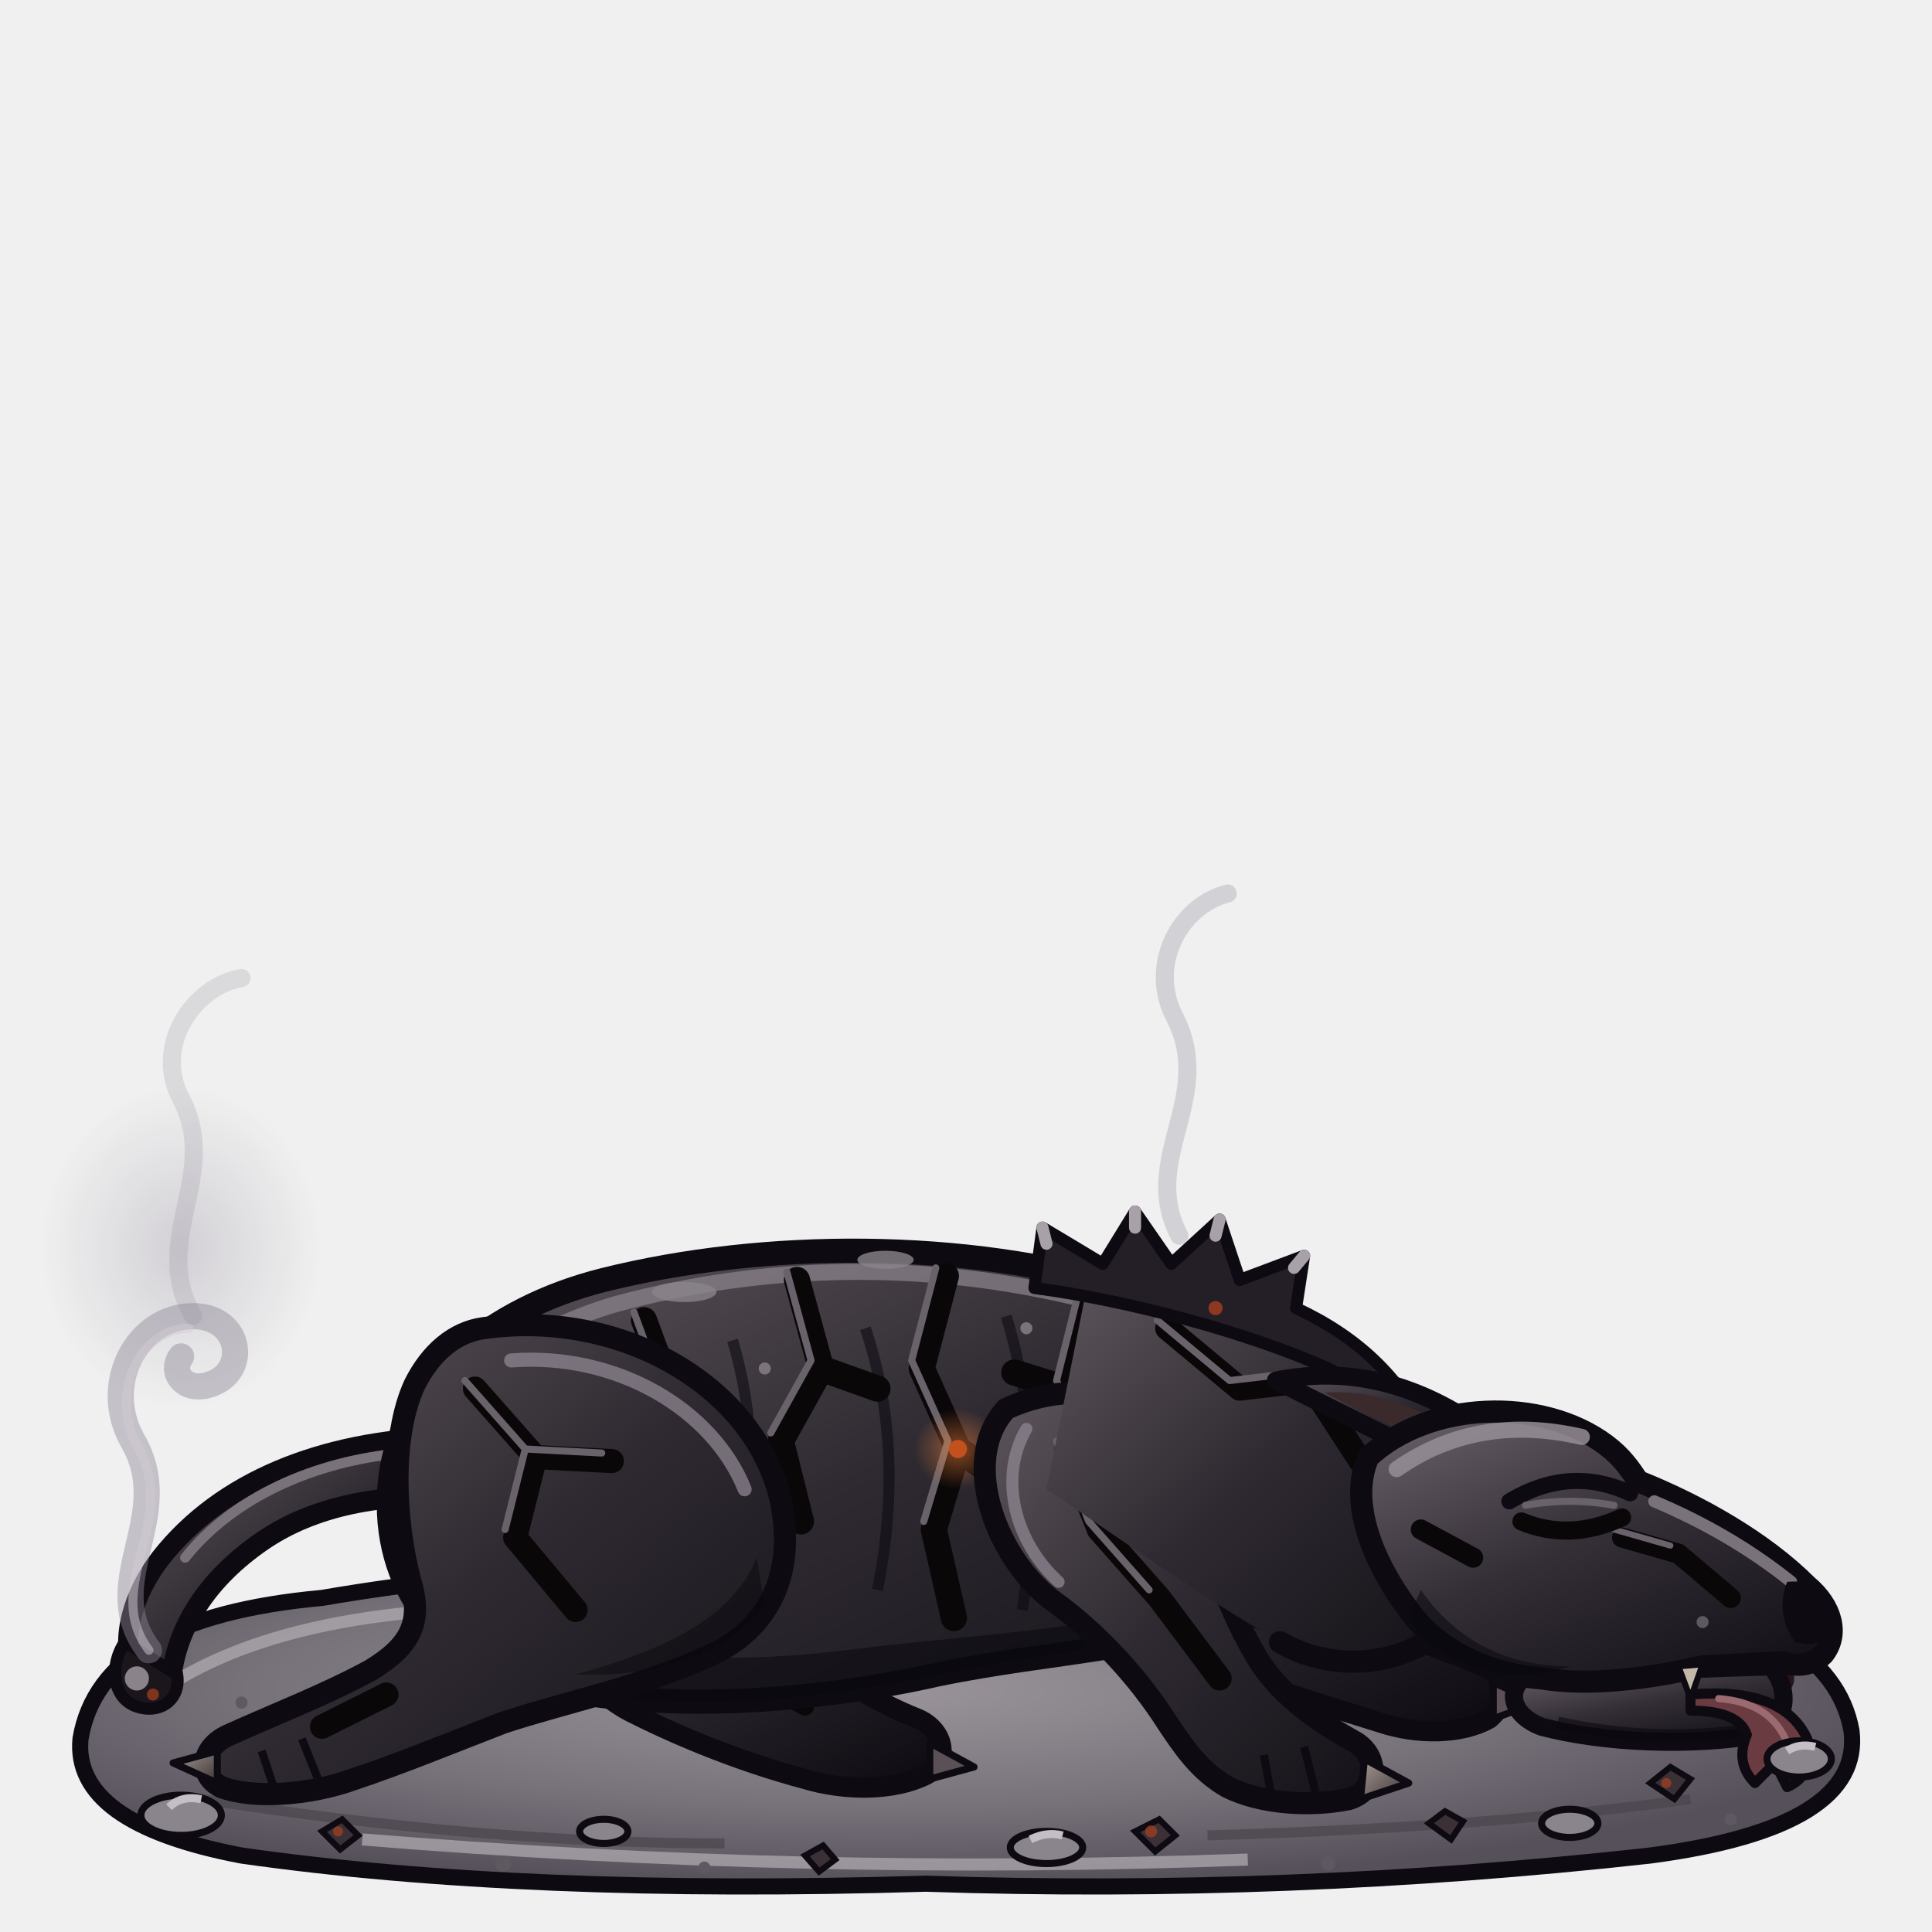
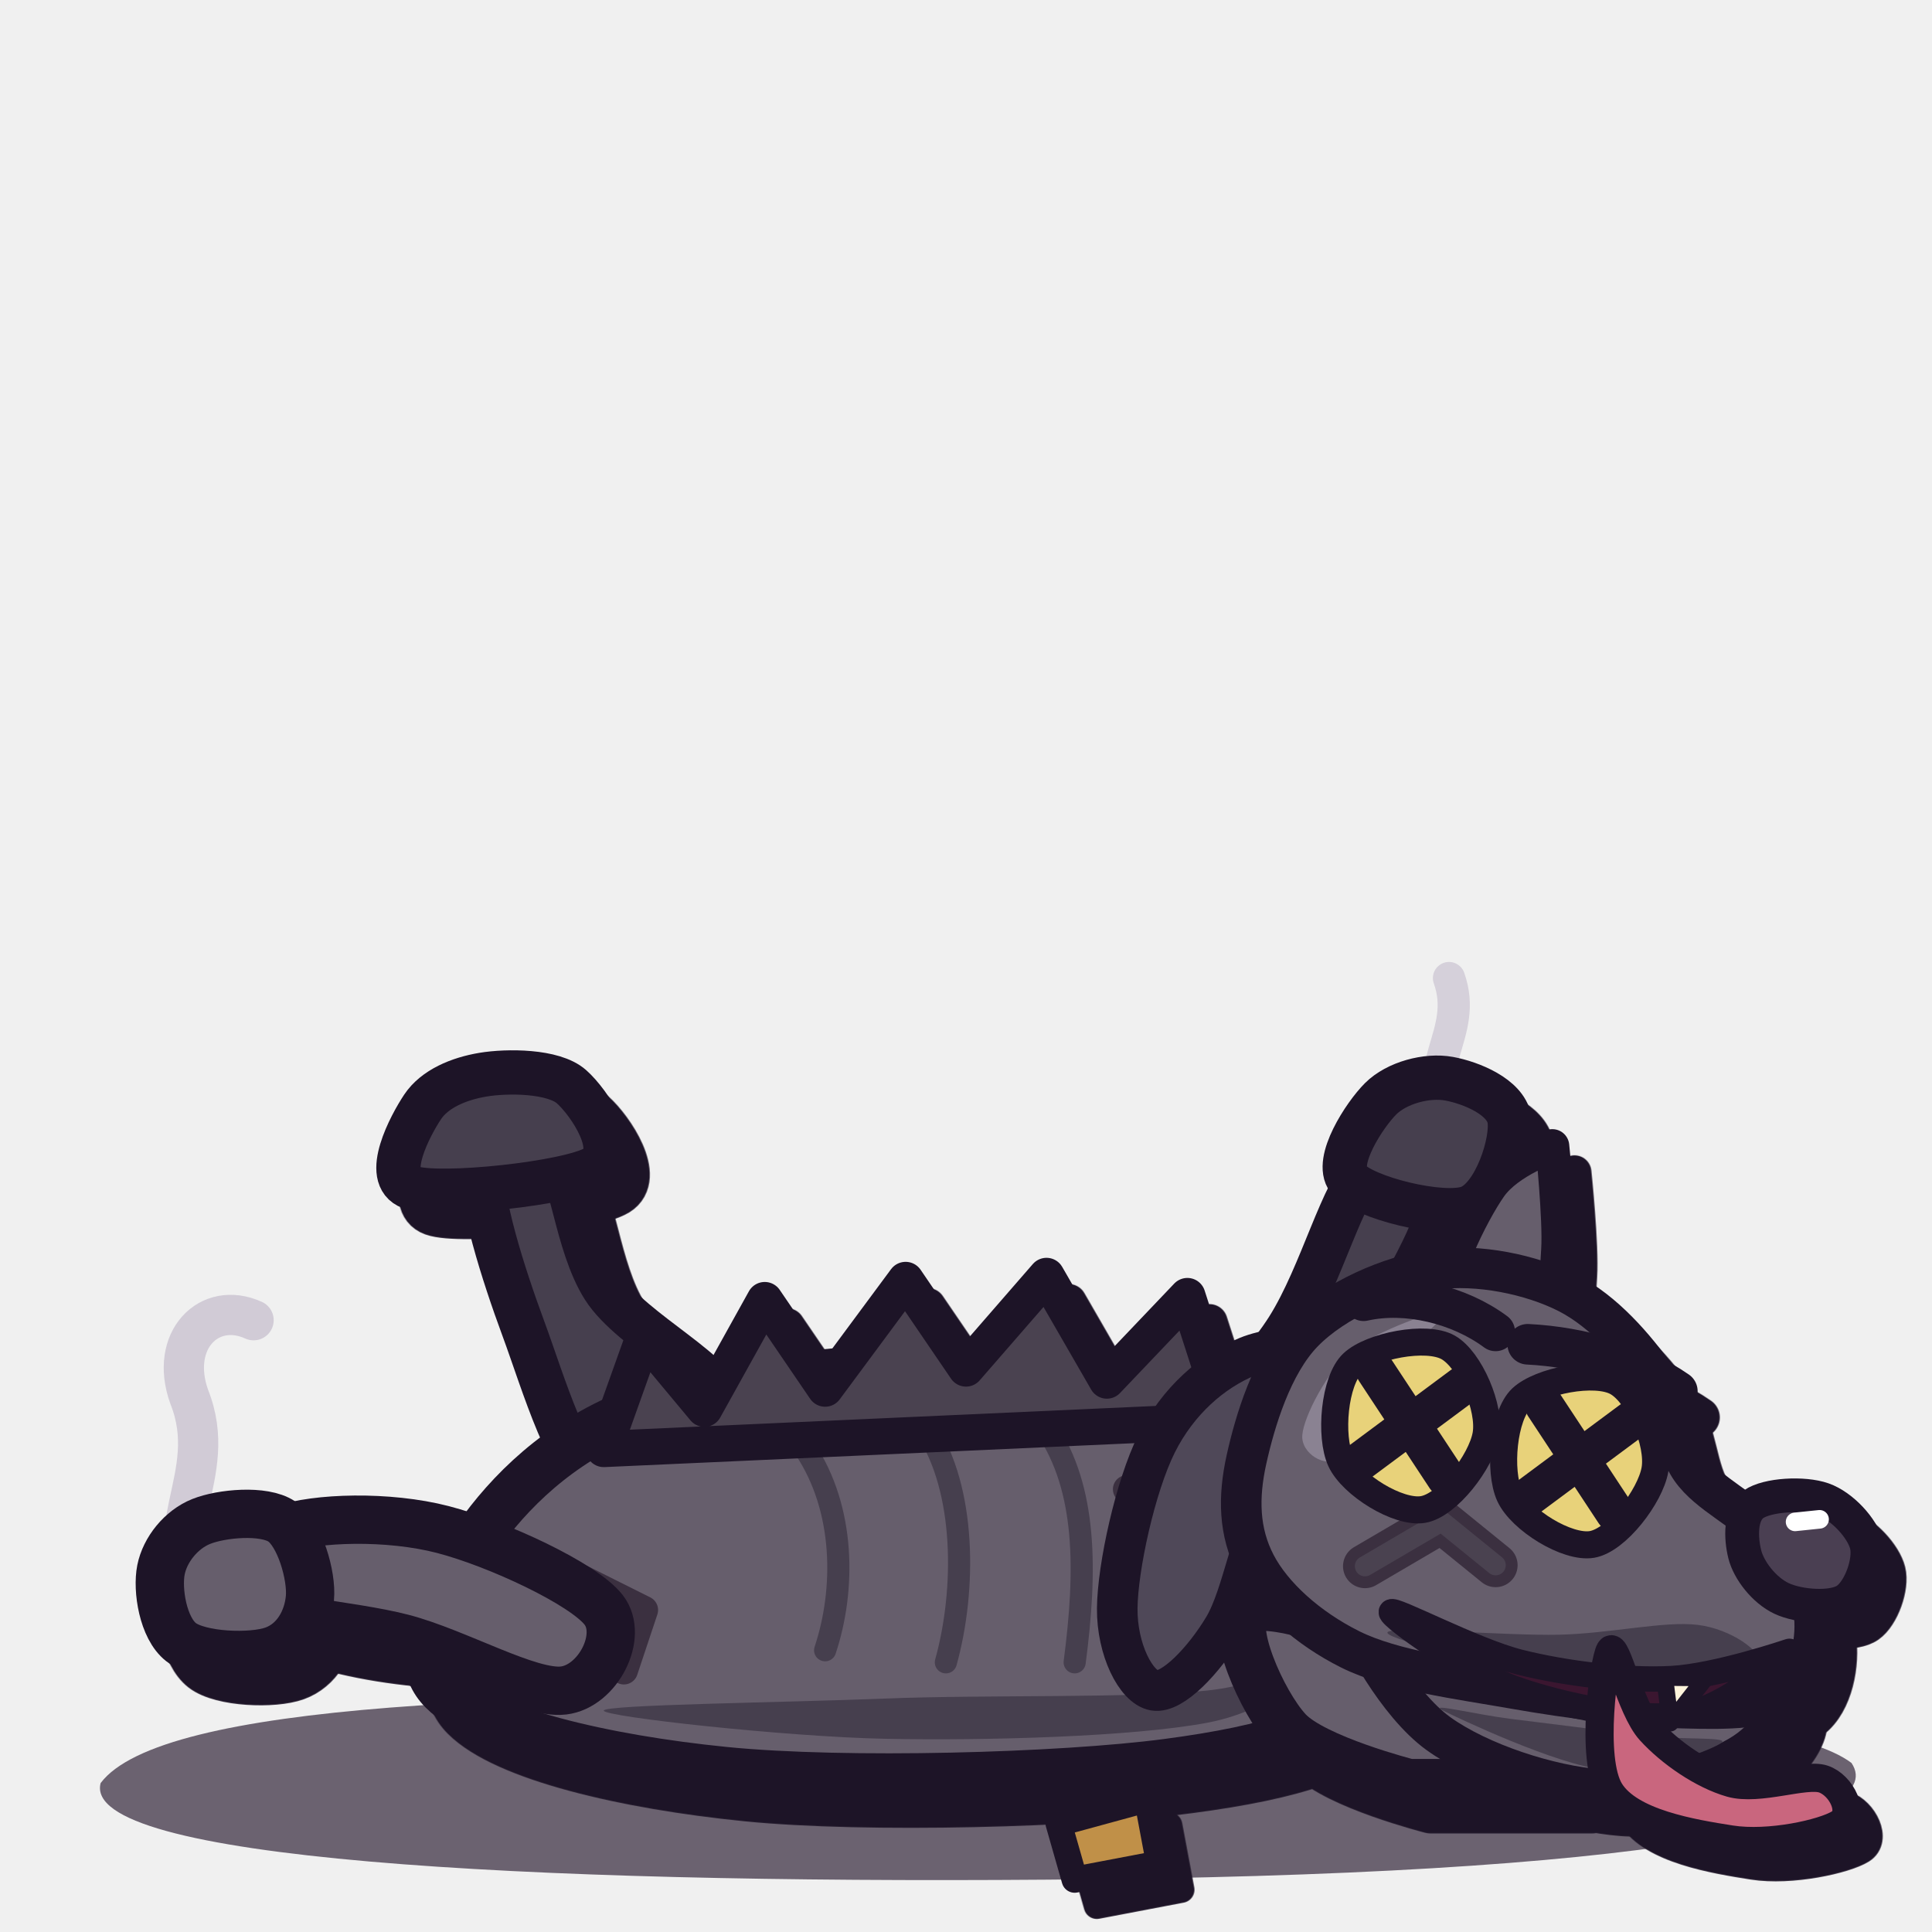
<svg xmlns="http://www.w3.org/2000/svg" viewBox="0 0 96 96" width="96" height="96">
  <defs>
-     <linearGradient id="phd-hide" x1="0" y1="0" x2="1" y2="1">
-       <stop offset="0" stop-color="#5e565c" />
-       <stop offset="0.5" stop-color="#2f2a31" />
-       <stop offset="1" stop-color="#141218" />
-     </linearGradient>
-     <linearGradient id="phd-hide-dark" x1="0" y1="0" x2="1" y2="1">
-       <stop offset="0" stop-color="#3a343c" />
-       <stop offset="1" stop-color="#0c0a10" />
-     </linearGradient>
-     <linearGradient id="phd-head" x1="0.1" y1="0" x2="0.8" y2="1">
-       <stop offset="0" stop-color="#686068" />
-       <stop offset="0.5" stop-color="#342e36" />
-       <stop offset="1" stop-color="#141218" />
-     </linearGradient>
-     <linearGradient id="phd-claw" x1="0" y1="0" x2="1" y2="1">
-       <stop offset="0" stop-color="#a89c94" />
-       <stop offset="1" stop-color="#3a3236" />
-     </linearGradient>
-     <radialGradient id="phd-ash" cx="0.45" cy="0.4" r="0.6">
-       <stop offset="0" stop-color="#9a949a" />
-       <stop offset="0.6" stop-color="#77717a" />
-       <stop offset="1" stop-color="#55505a" />
-     </radialGradient>
-     <radialGradient id="phd-smoke" cx="0.5" cy="0.5" r="0.5">
-       <stop offset="0" stop-color="#9a94a2" stop-opacity="0.35" />
-       <stop offset="1" stop-color="#9a94a2" stop-opacity="0" />
-     </radialGradient>
-     <radialGradient id="phd-shadow" cx="0.5" cy="0.5" r="0.5">
-       <stop offset="0" stop-color="#0d0a12" stop-opacity="0.5" />
-       <stop offset="0.65" stop-color="#0d0a12" stop-opacity="0.28" />
-       <stop offset="1" stop-color="#0d0a12" stop-opacity="0" />
-     </radialGradient>
-     <radialGradient id="phd-ember" cx="0.5" cy="0.5" r="0.5">
-       <stop offset="0" stop-color="#ff8a3d" stop-opacity="0.5" />
-       <stop offset="1" stop-color="#ff8a3d" stop-opacity="0" />
-     </radialGradient>
+     <filter id="phd-ink" x="-6%" y="-6%" width="116%" height="116%" color-interpolation-filters="sRGB">
+       <feFlood flood-color="#1d1427" />
+       <feComposite in2="SourceAlpha" operator="in" />
+       <feOffset dx="1.1" dy="1.3" />
+       <feMerge>
+         <feMergeNode />
+         <feMergeNode in="SourceGraphic" />
+       </feMerge>
+     </filter>
  </defs>
-   <ellipse cx="48" cy="88.4" rx="44" ry="5.4" fill="url(#phd-shadow)" />
-   <path d="M4 86.4 Q5 80.4 16 79.4 Q30 77 48 77.8 Q66 76.8 80 78.8 Q91 80.4 92 86 Q92.6 90.8 82 92.2 Q64 94.2 46 93.6 Q26 94.2 12 92.2 Q3.6 90.6 4 86.4 Z" fill="url(#phd-ash)" stroke="#0d0a12" stroke-width="0.8" stroke-linejoin="round" />
-   <path d="M8 84 Q13 80.6 22 80 M72 79.6 Q84 80.4 88.6 83.4 M18 91.4 Q40 93.2 62 92.4" fill="none" stroke="#b4aeb4" stroke-width="0.6" opacity="0.7" />
-   <path d="M10 89.4 Q24 91.6 36 91.6 M60 91.2 Q74 90.8 84 89.4" fill="none" stroke="#4a454c" stroke-width="0.5" opacity="0.7" />
-   <path d="M22 71.4 C16 71.6 11 73.6 8 77.4 C6.6 79.2 6 81.4 6.6 83 C7 84 8.4 83.8 8.6 82.8 C9 80.6 10.4 78.4 13 76.6 C15.6 74.8 19 74.2 22.6 74.4 Z" fill="url(#phd-hide)" stroke="#0d0a12" stroke-width="1" stroke-linejoin="round" />
-   <path d="M20 72.2 C15.6 72.6 11.6 74.4 9.2 77.4" fill="none" stroke="#7a727a" stroke-width="0.5" stroke-linecap="round" />
-   <path d="M6.2 81.6 C5.4 82.8 5.6 84.4 6.8 84.8 C8 85.2 9 84.4 8.8 83.2 Z" fill="#1a161c" stroke="#0d0a12" stroke-width="0.6" />
-   <circle cx="6.8" cy="83.4" r="0.6" fill="#8a848a" />
-   <circle cx="7.6" cy="84.2" r="0.3" fill="#a8401e" opacity="0.7" />
-   <ellipse cx="9" cy="62" rx="7" ry="8" fill="url(#phd-smoke)" />
-   <g fill="none" stroke-linecap="round">
-     <path d="M7.4 82 C4.8 78.6 8.8 75.4 6.6 71.6 C5 68.8 6.8 65.4 9.6 65.4 C12 65.4 12.4 68.2 10.4 68.8 C9.2 69.2 8.4 68.2 9 67.4" stroke="#8e8896" stroke-width="1.3" opacity="0.45" />
-     <path d="M7.4 82 C5 78.8 9 75.6 6.8 71.8 C5.4 69.2 7 66 9.4 66" stroke="#d2ccd4" stroke-width="0.45" opacity="0.5" />
-     <path d="M9.6 65.4 C7.4 61.6 11 58.4 9 54.6 C7.6 52 9.6 49 12 48.6" stroke="#8e8896" stroke-width="0.9" opacity="0.22" />
-   </g>
-   <path d="M30 80 C33.6 79.4 37 80.2 39.6 82 C41.6 83.4 43.6 84.6 45.6 85.4 C47 86 47.2 87.6 46 88.2 C44.4 89 42 89 40 88.4 C37 87.6 34 86.4 31.6 85.2 C28.6 83.8 27.6 80.8 30 80 Z" fill="url(#phd-hide-dark)" stroke="#0d0a12" stroke-width="1" stroke-linejoin="round" />
-   <path d="M46.2 86.6 L48.4 87.8 L46.2 88.4 Z" fill="#5a5056" stroke="#0d0a12" stroke-width="0.35" stroke-linejoin="round" />
-   <path d="M56 76 C60 75.6 64 77.4 67 79.6 C69 81 71.4 82 73.4 82.6 C74.8 83 75 84.6 74 85.4 C72.6 86.2 70.4 86.2 68.6 85.6 C65.4 84.6 61.4 83.4 58.4 82 C55 80.6 53.6 77 56 76 Z" fill="url(#phd-hide-dark)" stroke="#0d0a12" stroke-width="1" stroke-linejoin="round" />
-   <path d="M74.2 83.6 L76.4 84.6 L74.2 85.4 Z" fill="#5a5056" stroke="#0d0a12" stroke-width="0.35" stroke-linejoin="round" />
-   <path d="M60 79.6 L64 81 L68 82.6 M36 82.6 L40 84.8" fill="none" stroke="#0a0709" stroke-width="0.9" stroke-linecap="round" />
-   <path d="M56 64 C48 61.6 38 61.6 30 63.6 C24.4 65 20 68.6 19.4 73.4 C18.8 78.4 21.6 82.4 26.4 83.6 C32.4 85.2 40.4 84.6 46.6 83.2 C52.4 82 57.6 82 61.4 80 C65.6 77.6 67 73.2 65.4 69.4 C64.2 66.6 60.4 64.8 56 64 Z" fill="url(#phd-hide)" stroke="#0d0a12" stroke-width="1.2" stroke-linejoin="round" />
-   <path d="M22 78.6 C26 82 34 83 42 82 C50 81 56 81 61 78.6 C58 82 52.4 82 46.6 83.2 C40.4 84.6 32.4 85.2 26.4 83.6 C24.2 83 22.8 81 22 78.6 Z" fill="#0a080e" opacity="0.55" />
-   <path d="M43 66 Q45 72 43.6 79 M50 65.4 Q52 72 50.8 80 M36.4 66.6 Q38 72 36.8 78" fill="none" stroke="#0d0a12" stroke-width="0.55" opacity="0.6" />
-   <path d="M54 64.6 C46 62.6 38 62.8 30.6 64.8 C25.8 66.2 22.4 69 21.2 72.4" fill="none" stroke="#8e8690" stroke-width="0.8" stroke-linecap="round" opacity="0.7" />
-   <g fill="none" stroke-linecap="round" stroke-linejoin="round">
-     <path d="M54 65 L53 69 L54.6 72.6 L53.2 76.4 L54.6 80 M47 63.4 L45.8 68 L47.6 72 L46.4 76 L47.4 80.4 M39.6 63.6 L40.8 68 L38.8 71.6 L39.8 75.6 M47.6 72 L50.4 74 M40.8 68 L43.6 69 M53 69 L50.4 68.2 M32 65.6 L33.4 69.4 L31.4 72" stroke="#0a0709" stroke-width="1.3" />
-     <path d="M54 65 L53 69 L54.6 72.6 L53.2 76.4 M47 63.4 L45.8 68 L47.6 72 L46.4 76 M39.6 63.6 L40.8 68 L38.8 71.6 M32 65.6 L33.4 69.4" stroke="#6a626a" stroke-width="0.35" transform="translate(-0.5 -0.4)" />
-   </g>
-   <ellipse cx="47.6" cy="72" rx="2.2" ry="2" fill="url(#phd-ember)" />
-   <circle cx="47.6" cy="72" r="0.45" fill="#c4501e" />
-   <g fill="#8a848a" opacity="0.8">
-     <ellipse cx="34" cy="64.2" rx="1.6" ry="0.5" />
-     <ellipse cx="44" cy="62.6" rx="1.4" ry="0.45" />
-     <ellipse cx="27" cy="66.6" rx="1" ry="0.4" />
-     <circle cx="38" cy="68" r="0.3" />
-     <circle cx="51" cy="66" r="0.3" />
-     <circle cx="30" cy="70" r="0.25" />
-   </g>
-   <path d="M24 66 C31 65 37.6 69 38.8 74.6 C39.6 78.4 38 81 35.4 82.2 C32 83.8 28 84.6 25 85.6 C22.4 86.6 20 87.6 17.6 88.4 C15.4 89.2 12.6 89.4 11 88.8 C9.8 88.2 10 86.8 11.4 86.2 C13.6 85.2 16.2 84.2 18.4 83 C20.4 81.8 21 80.6 20.4 78.6 C19.6 75.6 19.4 71.4 20.6 68.8 C21.4 67.2 22.6 66.2 24 66 Z" fill="url(#phd-hide)" stroke="#0d0a12" stroke-width="1.1" stroke-linejoin="round" />
-   <path d="M25.4 67.6 C30.6 67.2 35.4 70 37 74" fill="none" stroke="#8e8690" stroke-width="0.7" stroke-linecap="round" opacity="0.75" />
-   <path d="M37.6 77.4 C36.4 80.4 33 82 28.6 83.2 C32 83.4 36 82.4 38 79.8 Z" fill="#0a080e" opacity="0.5" />
-   <path d="M13 87 L13.6 88.8 M15 86.4 L15.8 88.4" stroke="#0d0a12" stroke-width="0.4" />
-   <path d="M10.8 87 L8.6 87.6 L10.8 88.6 Z" fill="url(#phd-claw)" stroke="#0d0a12" stroke-width="0.35" stroke-linejoin="round" />
-   <g fill="none" stroke-linecap="round" stroke-linejoin="round">
-     <path d="M23.6 69 L26.6 72.4 L25.6 76.4 L28.6 80 M26.6 72.4 L30.4 72.6 M19.2 84.2 L16 85.8" stroke="#0a0709" stroke-width="1.2" />
-     <path d="M23.6 69 L26.6 72.4 L25.6 76.4 M26.6 72.4 L30.4 72.6" stroke="#6a626a" stroke-width="0.35" transform="translate(-0.5 -0.4)" />
-   </g>
-   <path d="M50 70 C54.4 68 58.6 70 59.4 74 C60 77 61 80 62.6 82.6 C63.8 84.4 65.6 85.6 67.4 86.6 C68.6 87.4 68.4 89 67 89.4 C65 89.8 62.6 89.6 61 88.8 C59.6 88 58.8 86.8 58 85.6 C56.6 83.4 54.6 81.2 52.4 79.6 C49.6 77.6 47.6 72.6 50 70 Z" fill="url(#phd-hide)" stroke="#0d0a12" stroke-width="1.1" stroke-linejoin="round" />
-   <path d="M51 71 C49.6 73.4 50.4 76.6 52.6 78.6" fill="none" stroke="#8e8690" stroke-width="0.6" stroke-linecap="round" opacity="0.75" />
-   <path d="M62.8 87.2 L63.2 89.4 M64.8 86.8 L65.4 89.2" stroke="#0d0a12" stroke-width="0.4" />
-   <path d="M67.8 87.4 L70 88.6 L67.6 89.4 Z" fill="url(#phd-claw)" stroke="#0d0a12" stroke-width="0.35" stroke-linejoin="round" />
-   <g fill="none" stroke-linecap="round" stroke-linejoin="round">
-     <path d="M53 72 L54.6 76 L57.6 79.4 L60.6 83.4" stroke="#0a0709" stroke-width="1.2" />
-     <path d="M53 72 L54.6 76 L57.6 79.4" stroke="#6a626a" stroke-width="0.35" transform="translate(-0.5 -0.4)" />
-   </g>
-   <path d="M54 64 C60 63.4 66 65.6 70 70.4 L72 80.8 C69.4 83 65.6 83 62.6 81 C58.6 78.6 55 76 52 74 Z" fill="url(#phd-hide)" />
-   <path d="M58 63.8 C63 64.2 67 66.6 70 70.4 M72 80.8 C69.4 83 66 83 63.6 81.6" fill="none" stroke="#0d0a12" stroke-width="1.1" stroke-linecap="round" stroke-linejoin="round" />
-   <g fill="none" stroke-linecap="round" stroke-linejoin="round">
-     <path d="M58 66 L61.6 69 L65 68.6 L67.6 72.6" stroke="#0a0709" stroke-width="1.2" />
-     <path d="M58 66 L61.6 69 L65 68.6" stroke="#6a626a" stroke-width="0.35" transform="translate(-0.5 -0.4)" />
-   </g>
-   <path d="M71 71.4 C69.6 68.4 67.4 66.4 64.4 65 L64.8 62.4 L61.6 63.6 L60.6 60.6 L58.2 62.8 L56.4 60.2 L54.8 62.8 L51.8 61 L51.4 64 C56 64.6 62 66.2 66 68 C68.4 69.2 70 70.4 71 71.4 Z" fill="#241f27" stroke="#0d0a12" stroke-width="0.6" stroke-linejoin="round" />
-   <path d="M64.8 62.4 l-0.5 0.6 M60.6 60.6 l-0.2 0.8 M56.4 60.2 l0 0.8 M51.8 61 l0.2 0.8" stroke="#a8a2a8" stroke-width="0.6" stroke-linecap="round" />
-   <circle cx="60.4" cy="65" r="0.35" fill="#a8401e" opacity="0.8" />
-   <path d="M58.6 61.4 C56.6 57.6 60.4 54.6 58.4 50.6 C57 48 58.6 45 61 44.4" fill="none" stroke="#8e8896" stroke-width="0.9" stroke-linecap="round" opacity="0.3" />
-   <path d="M70.6 72.2 L63.4 68.6 Q68.4 67.6 73 70.6 Z" fill="url(#phd-hide)" stroke="#0d0a12" stroke-width="0.9" stroke-linejoin="round" />
-   <path d="M69.8 71.2 L65.8 69.2 Q68.6 69 71.4 70.6 Z" fill="#3a2a2c" />
-   <path d="M75 82.6 L88.6 82.4 Q89.8 83.6 88.4 84.4 L76.4 84.6 Z" fill="#2a1416" />
-   <path d="M76 83.2 L88 82.8 C89 84 88.8 85.6 87.4 86.2 C84 86.8 79.6 86.6 76.6 85.8 C75 85.2 74.8 83.8 76 83.2 Z" fill="url(#phd-head)" stroke="#0d0a12" stroke-width="0.9" stroke-linejoin="round" />
-   <path d="M77.4 85.6 Q82 86.6 86.6 86" fill="none" stroke="#0a080e" stroke-width="0.6" opacity="0.6" />
-   <path d="M84 84.2 Q88.6 83.8 89.8 86.4 Q90.2 88.2 88.8 88.8 L88.2 87.6 L87.2 88.6 Q86.2 87.6 86.8 86.2 Q86.4 85 84 85 Z" fill="#6a3c42" stroke="#0d0a12" stroke-width="0.5" stroke-linejoin="round" />
-   <path d="M85.4 84.4 Q88 84.6 88.8 86.6" fill="none" stroke="#9a6a70" stroke-width="0.35" stroke-linecap="round" />
-   <path d="M68 72.4 C71 69.6 76.6 69.4 79.8 71.8 C80.6 72.4 81 73 81.4 73.6 C84.4 74.8 87.6 76.6 89.8 78.8 C91 79.8 91.4 81.2 90.6 82.2 C90 82.8 89.2 82.8 88.6 82.6 L84.6 82.8 C82 83.4 79 83.8 76.6 83.4 C74 83.2 71.4 82 70 80 C68.2 77.6 67 74.6 68 72.4 Z" fill="url(#phd-head)" stroke="#0d0a12" stroke-width="1.1" stroke-linejoin="round" />
-   <path d="M69.4 73 Q73.4 70.2 78.6 71.4" fill="none" stroke="#968e96" stroke-width="0.8" stroke-linecap="round" opacity="0.85" />
-   <path d="M82.2 74.6 Q86 76.2 89 78.6" fill="none" stroke="#7a727a" stroke-width="0.6" stroke-linecap="round" />
-   <path d="M70.6 79 C72.4 81.6 75 82.8 78 82.8 C75.2 83.8 71.6 83 70 80.4 Z" fill="#0a080e" opacity="0.55" />
-   <g fill="none" stroke-linecap="round" stroke-linejoin="round">
-     <path d="M70.6 76 L73.2 77.4 M80.6 76.4 L83.4 77.2 L86 79.4" stroke="#0a0709" stroke-width="1" />
-     <path d="M80.6 76.4 L83.4 77.2" stroke="#6a626a" stroke-width="0.3" transform="translate(-0.4 -0.4)" />
-   </g>
-   <path d="M75 74.6 Q78 72.8 81 74.2" fill="none" stroke="#0d0a12" stroke-width="0.8" stroke-linecap="round" />
-   <path d="M75.6 75.6 Q78 76.6 80.6 75.4" fill="none" stroke="#0a0709" stroke-width="0.9" stroke-linecap="round" />
-   <path d="M75.8 74.8 Q78 74.4 80.2 74.8" fill="none" stroke="#6a626a" stroke-width="0.35" stroke-linecap="round" />
-   <path d="M88.8 78.6 Q91 78.4 91.2 80.6 Q90.8 82 89.2 81.6 Q88.2 80.2 88.8 78.6 Z" fill="#0d0a12" />
-   <path d="M83.4 82.8 L84 84.4 L84.6 82.7 Z" fill="#c4b8a8" stroke="#0d0a12" stroke-width="0.3" stroke-linejoin="round" />
-   <g fill="#8a848c" stroke="#0d0a12" stroke-width="0.35">
-     <ellipse cx="9" cy="90.2" rx="2" ry="1" />
-     <ellipse cx="52" cy="91.8" rx="1.8" ry="0.8" />
-     <ellipse cx="89.4" cy="87.4" rx="1.6" ry="0.9" />
-     <ellipse cx="78" cy="90.6" rx="1.4" ry="0.7" />
-     <ellipse cx="30" cy="91" rx="1.2" ry="0.6" />
-   </g>
-   <path d="M8.4 89.8 Q9 89.2 10 89.4 M88.8 87 Q89.4 86.6 90.2 86.8 M51.2 91.4 Q52 91 52.8 91.2" fill="none" stroke="#c4bec6" stroke-width="0.4" />
-   <g fill="#3a3036" stroke="#0d0a12" stroke-width="0.3">
-     <path d="M56.4 91 l1.2 -0.6 l0.8 0.8 l-1 0.8 Z" />
-     <path d="M82 88.6 l1 -0.8 l1 0.6 l-0.8 1 Z" />
-     <path d="M16 91 l1 -0.6 l0.8 0.8 l-0.9 0.7 Z" />
-     <path d="M71 90.6 l0.8 -0.6 l0.9 0.5 l-0.6 0.9 Z" />
-     <path d="M40 92.2 l0.9 -0.5 l0.6 0.7 l-0.8 0.6 Z" />
-   </g>
-   <g fill="#a8401e" opacity="0.7">
-     <circle cx="57.2" cy="91" r="0.3" />
-     <circle cx="82.8" cy="88.6" r="0.25" />
-     <circle cx="16.8" cy="91" r="0.25" />
-   </g>
-   <g fill="#5e5860">
-     <circle cx="25" cy="92.6" r="0.4" />
-     <circle cx="35" cy="92.8" r="0.3" />
-     <circle cx="66" cy="92.6" r="0.35" />
-     <circle cx="86" cy="90.4" r="0.3" />
-     <circle cx="12" cy="84.6" r="0.3" />
-     <circle cx="84.6" cy="80.6" r="0.3" />
+   <path d="M5 88.6 C8 84.6 26 84 48 84.4 C70 84.8 88 84.6 92 87.6 C94 90.6 82 93.2 52 93.4 C26 93.6 4 92.4 5 88.6 Z" fill="#6b6270" />
+   <path d="M10 80 C7.6 76 11 73.4 9.4 69.4 C8.4 66.6 10.4 64.6 12.6 65.6" fill="none" stroke="#c9c2d0" stroke-width="2" stroke-linecap="round" opacity=".8" />
+   <path d="M72 56 C70.4 53 73 51.4 72 48.6" fill="none" stroke="#c9c2d0" stroke-width="1.6" stroke-linecap="round" opacity=".7" />
+   <g filter="url(#phd-ink)" stroke="#1d1427" stroke-width="2.4" stroke-linejoin="round" stroke-linecap="round">
+     <g fill="none">
+       <g stroke-width="5.4">
+         <path id="phd-tail" d="M24 80 C18 80 14 79 11 77" />
+       </g>
+       <use href="#phd-tail" stroke="#665e6c" stroke-width="3" />
+     </g>
+     <path d="M30 74 C28.3 73.3 27 68.7 26 66 S23.8 59.5 24 58 S26.4 56 27.4 57 S28.6 61.8 30 64 S36 68.3 36 70 S31.7 74.7 30 74 Z" fill="#463f4e" stroke-width="2.2" />
+     <path d="M20.4 59 C19 58.5 20.4 55.9 21 55 S22.8 53.6 24 53.4 S27.5 53.2 28.4 54 S30.9 57.2 29.6 58 S21.8 59.5 20.4 59 Z" fill="#463f4e" stroke-width="2.2" />
+     <path d="M58 74 C58.3 72.3 62.3 68.7 64 66 S66.7 59.1 68 58 S71.6 57.9 71.6 59.4 S69.6 64.2 68 67 S63.7 74.8 62 76 S57.7 75.7 58 74 Z" fill="#463f4e" stroke-width="2.2" />
+     <path d="M67 58.6 C66.3 57.7 67.8 55.4 68.6 54.6 S70.9 53.4 72 53.6 S74.8 54.5 75 55.6 S74.3 59.5 73 60 S67.7 59.5 67 58.6 Z" fill="#463f4e" stroke-width="2.2" />
+     <path d="M22 84 C20 82 22.3 78.3 24 76 S28.3 71.3 32 70 S41.3 68 46 68 S56.3 68.7 60 70 S66.7 73.7 68 76 S69.7 82.1 68 84 S63.3 86.9 58 87.6 S42 88.6 36 88 S24 86 22 84 Z" fill="#665e6c" />
+     <path d="M30 85 C30 85.3 39 86.3 44 86.4 S56.3 86.3 60 85.6 S66 82.3 66 82 S63.7 83.6 60 84 S49 84.2 44 84.4 S30 84.7 30 85 Z" fill="#463f4e" stroke="none" />
+     <path d="M40 72 C42 75 42 79 41 82 M46 71 C48 74 48 79 47 82.6 M52 71 C54 74 54 78 53.4 82.6" fill="none" stroke-width="1.1" stroke="#463f4e" />
+     <path d="M28 78 L32 80 L31 83 M56 74 L59 77 L63 76" fill="none" stroke-width="1.4" stroke="#3b3040" />
+     <path d="M30 80 C29 78.7 24.7 76.7 22 76 S15.7 75.4 14 76 S11 78.7 12 79.6 S17.3 80.7 20 81.4 S26.3 84.2 28 84 S31 81.3 30 80 Z" fill="#665e6c" />
+     <path d="M9 81.6 C8.1 80.9 7.8 79 8 78 S9 76 10 75.6 S13.1 75 14 75.6 S15.5 78.3 15.4 79.4 S14.7 81.6 13.6 82 S9.9 82.3 9 81.6 Z" fill="#665e6c" />
+     <path d="M62 80 C63 79.3 67.7 81 70 82 S74.7 84.9 76 86 S78 88.6 78 88.6 L70 88.6 C70 88.6 65.3 87.4 64 86 S61 80.7 62 80 Z" fill="#665e6c" />
+     <path d="M30 72 L32 66.4 L35 70 L38 64.6 L41 69 L45 63.6 L48 68 L52 63.4 L55 68.6 L59 64.4 L61 70.6 Z" fill="#4a4250" stroke-width="1.8" />
+     <g transform="translate(76 75) rotate(10) scale(.84) translate(-75 -32)">
+       <path d="M64 25 C62.7 24.3 58.9 24.8 57 26 S53.4 29.3 52.6 32 S51.6 39.6 52 42 S53.9 46.4 55 46.4 S57.6 44.1 58.4 42 S59 36 60 34 S63.9 31.5 64.6 30 S65.3 25.7 64 25 Z" fill="#4f4858" />
+       <path d="M68 21 C67.3 19.7 68.6 15.3 69.4 13.6 S72.6 10.6 72.6 10.6 C72.6 10.6 73.8 14.8 74 16.6 S74.6 20.9 73.6 21.6 S68.7 22.3 68 21 Z" fill="#665e6c" stroke-width="2" />
+       <path d="M66 40 C66.3 40.9 69.3 44.7 72 46 S79 47.9 82 47.6 S88.5 45.4 90 44 S92.7 39.9 91 39.4 S83.5 40.8 80 41 S72.3 40.8 70 40.6 S65.7 39.1 66 40 Z" fill="#665e6c" />
+       <path d="M72 44.6 C73 44.9 79.2 46.6 82 46.4 S88.3 44 88.6 43.6 S86.1 43.9 84 44 S78 44.3 76 44.4 S71 44.3 72 44.6 Z" fill="#463f4e" stroke="none" />
+       <path d="M58 32 C58.1 29.7 58.5 26.2 60 24 S64.5 19.8 67 19 S72.7 18.3 75 19 S79.5 21.5 81 23 S82.7 26.7 84 28 S87.6 29.8 89 31 S92.1 33.5 92.6 35 S93.1 38.8 92 40 S88.7 41.6 86 42 S79.3 42.6 76 42.6 S68.7 42.8 66 42 S60.9 39.7 59.6 38 S57.9 34.3 58 32 Z" fill="#665e6c" />
+       <path d="M86 37 C88 36.9 90 37.9 90 38.6 S88.3 40.5 86 41 S79 41.5 76 41.4 S67.7 41 68 40.6 S75 39.6 78 39 S84 37.1 86 37 Z" fill="#463f4e" stroke="none" />
+       <path d="M61 30 C60.9 28.9 61.8 26 63 24.6 S67.7 21.2 68 21.4 S65.8 24.4 65 26 S64.1 30.3 63.4 31 S61.1 31.1 61 30 Z" fill="#8a8292" stroke="none" />
+       <path d="M66 37 L70 33.6 L73.6 35.6" fill="none" stroke-width="2.6" stroke="#3b3040" />
+       <path d="M66 37 L70 33.6 L73.6 35.6" fill="none" stroke-width="1.2" stroke="#4a4250" />
+       <path d="M88 29.4 C88.7 28.7 90.8 28.2 92 28.4 S94.6 29.7 95 30.6 S95.1 33.3 94.4 34 S91.7 34.9 90.6 34.6 S88.4 33.3 88 32.4 S87.3 30.1 88 29.4 Z" fill="#4a3f52" stroke-width="2" />
+       <path d="M90.6 30 l1.4 -.4" stroke="#ffffff" stroke-width="1.1" />
+       <path d="M68.6 23.4 C70 23.9 71.7 26.5 71.7 28.1 S70.2 32.6 68.8 33.1 S64.4 32.4 63.5 31.1 S62.3 26.5 63.2 25.3 S67.2 22.9 68.6 23.4 Z" fill="#e8d27a" stroke-width="1.6" />
+       <path d="M64.6 25.5 L69.8 31 M69.8 25.5 L64.6 31" fill="none" stroke-width="2.3" />
+       <path d="M78.8 23.7 C80.2 24.2 81.9 26.8 81.9 28.4 S80.4 32.9 79 33.4 S74.6 32.7 73.7 31.4 S72.5 26.8 73.4 25.6 S77.4 23.2 78.8 23.7 Z" fill="#e8d27a" stroke-width="1.6" />
+       <path d="M74.8 25.8 L80 31.3 M80 25.8 L74.8 31.3" fill="none" stroke-width="2.3" />
+       <path d="M63.2 21.6 C65.6 20.6 68.8 20.8 71.2 22" fill="none" stroke-width="2.3" />
+       <path d="M73.2 22.4 C76.4 22 79.8 22.4 82.4 23.6" fill="none" stroke-width="2.4" />
+       <path d="M68 39.4 C68 39.1 73.2 40.8 76 41 S82.4 41 85 40.4 S91.6 37.6 91.6 37.6 C91.6 37.6 88.6 41.6 86 42.4 S79 43.1 76 42.6 S68 39.7 68 39.4 Z" fill="#3b1630" stroke-width="1.5" />
+       <path d="M84.6 40.4 L85.4 43 L87 40 Z" fill="#fff4dc" stroke-width="1" />
+     </g>
+     <path d="M80 82 C80.3 81.5 81 84.9 82 86 S84.6 88.2 86 88.6 S89.7 88.1 90.6 88.4 S92.2 90.1 91.4 90.6 S87.9 91.7 86 91.4 S81 90.6 80 89 S79.7 82.5 80 82 Z" fill="#c9667e" stroke-width="1.4" />
+     <path d="M52.6 90.6 L57 89.4 L57.6 92.6 L53.4 93.4 Z" fill="#c09048" stroke-width="1.3" />
  </g>
</svg>
